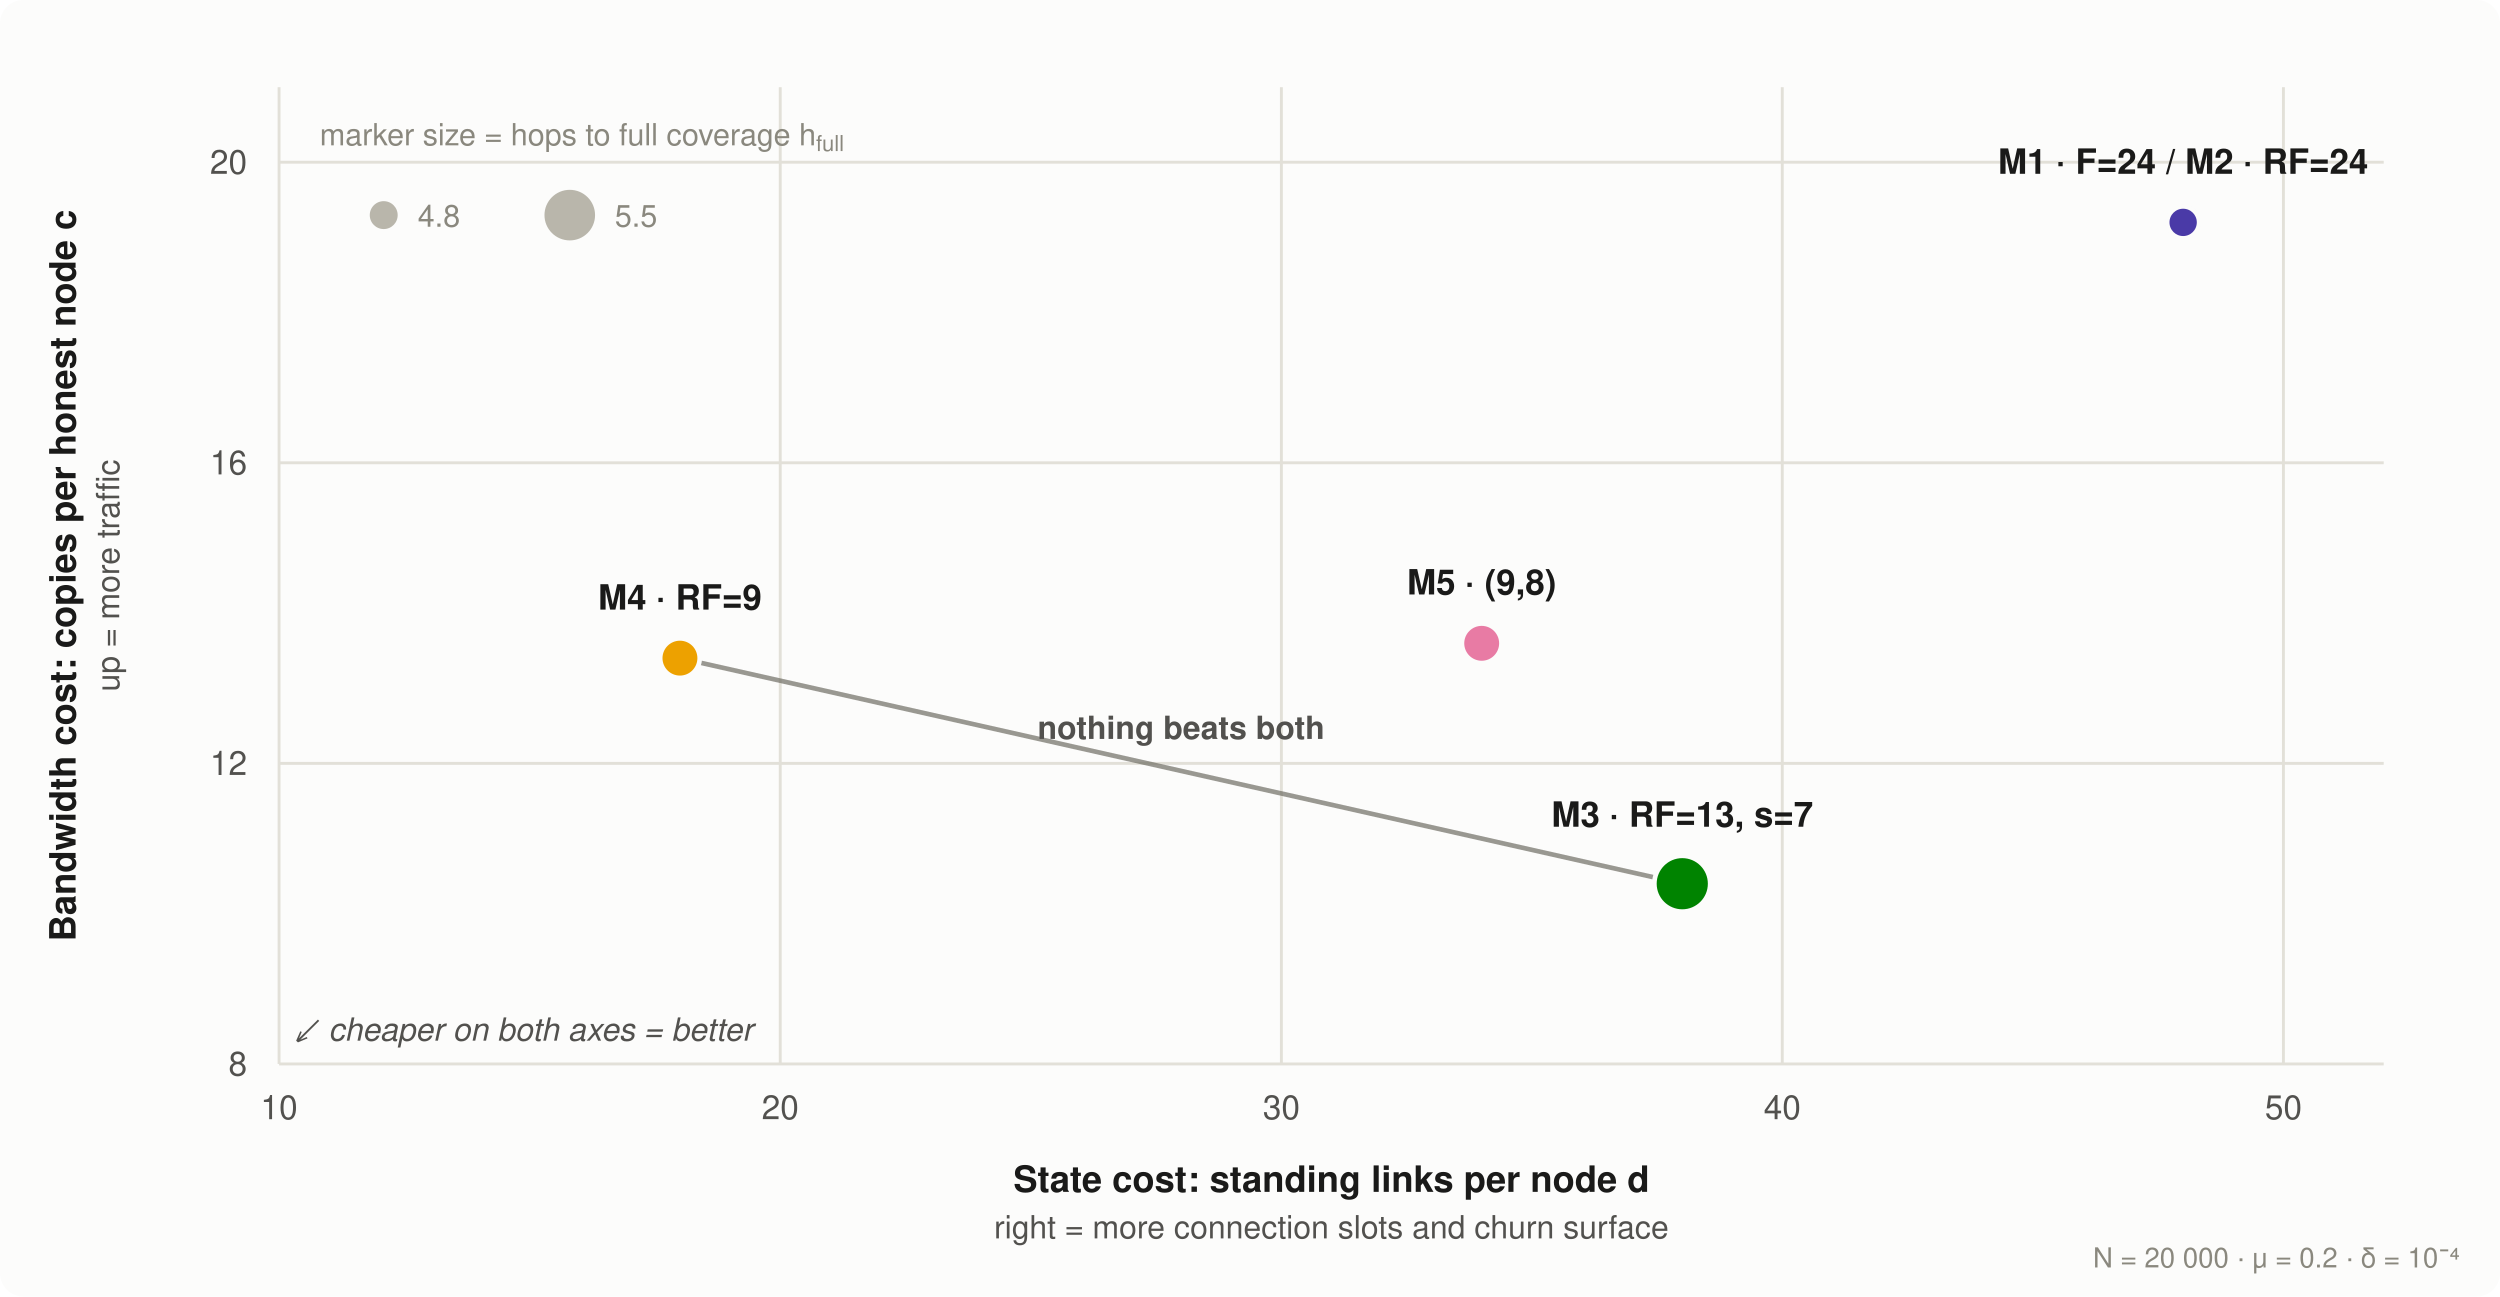
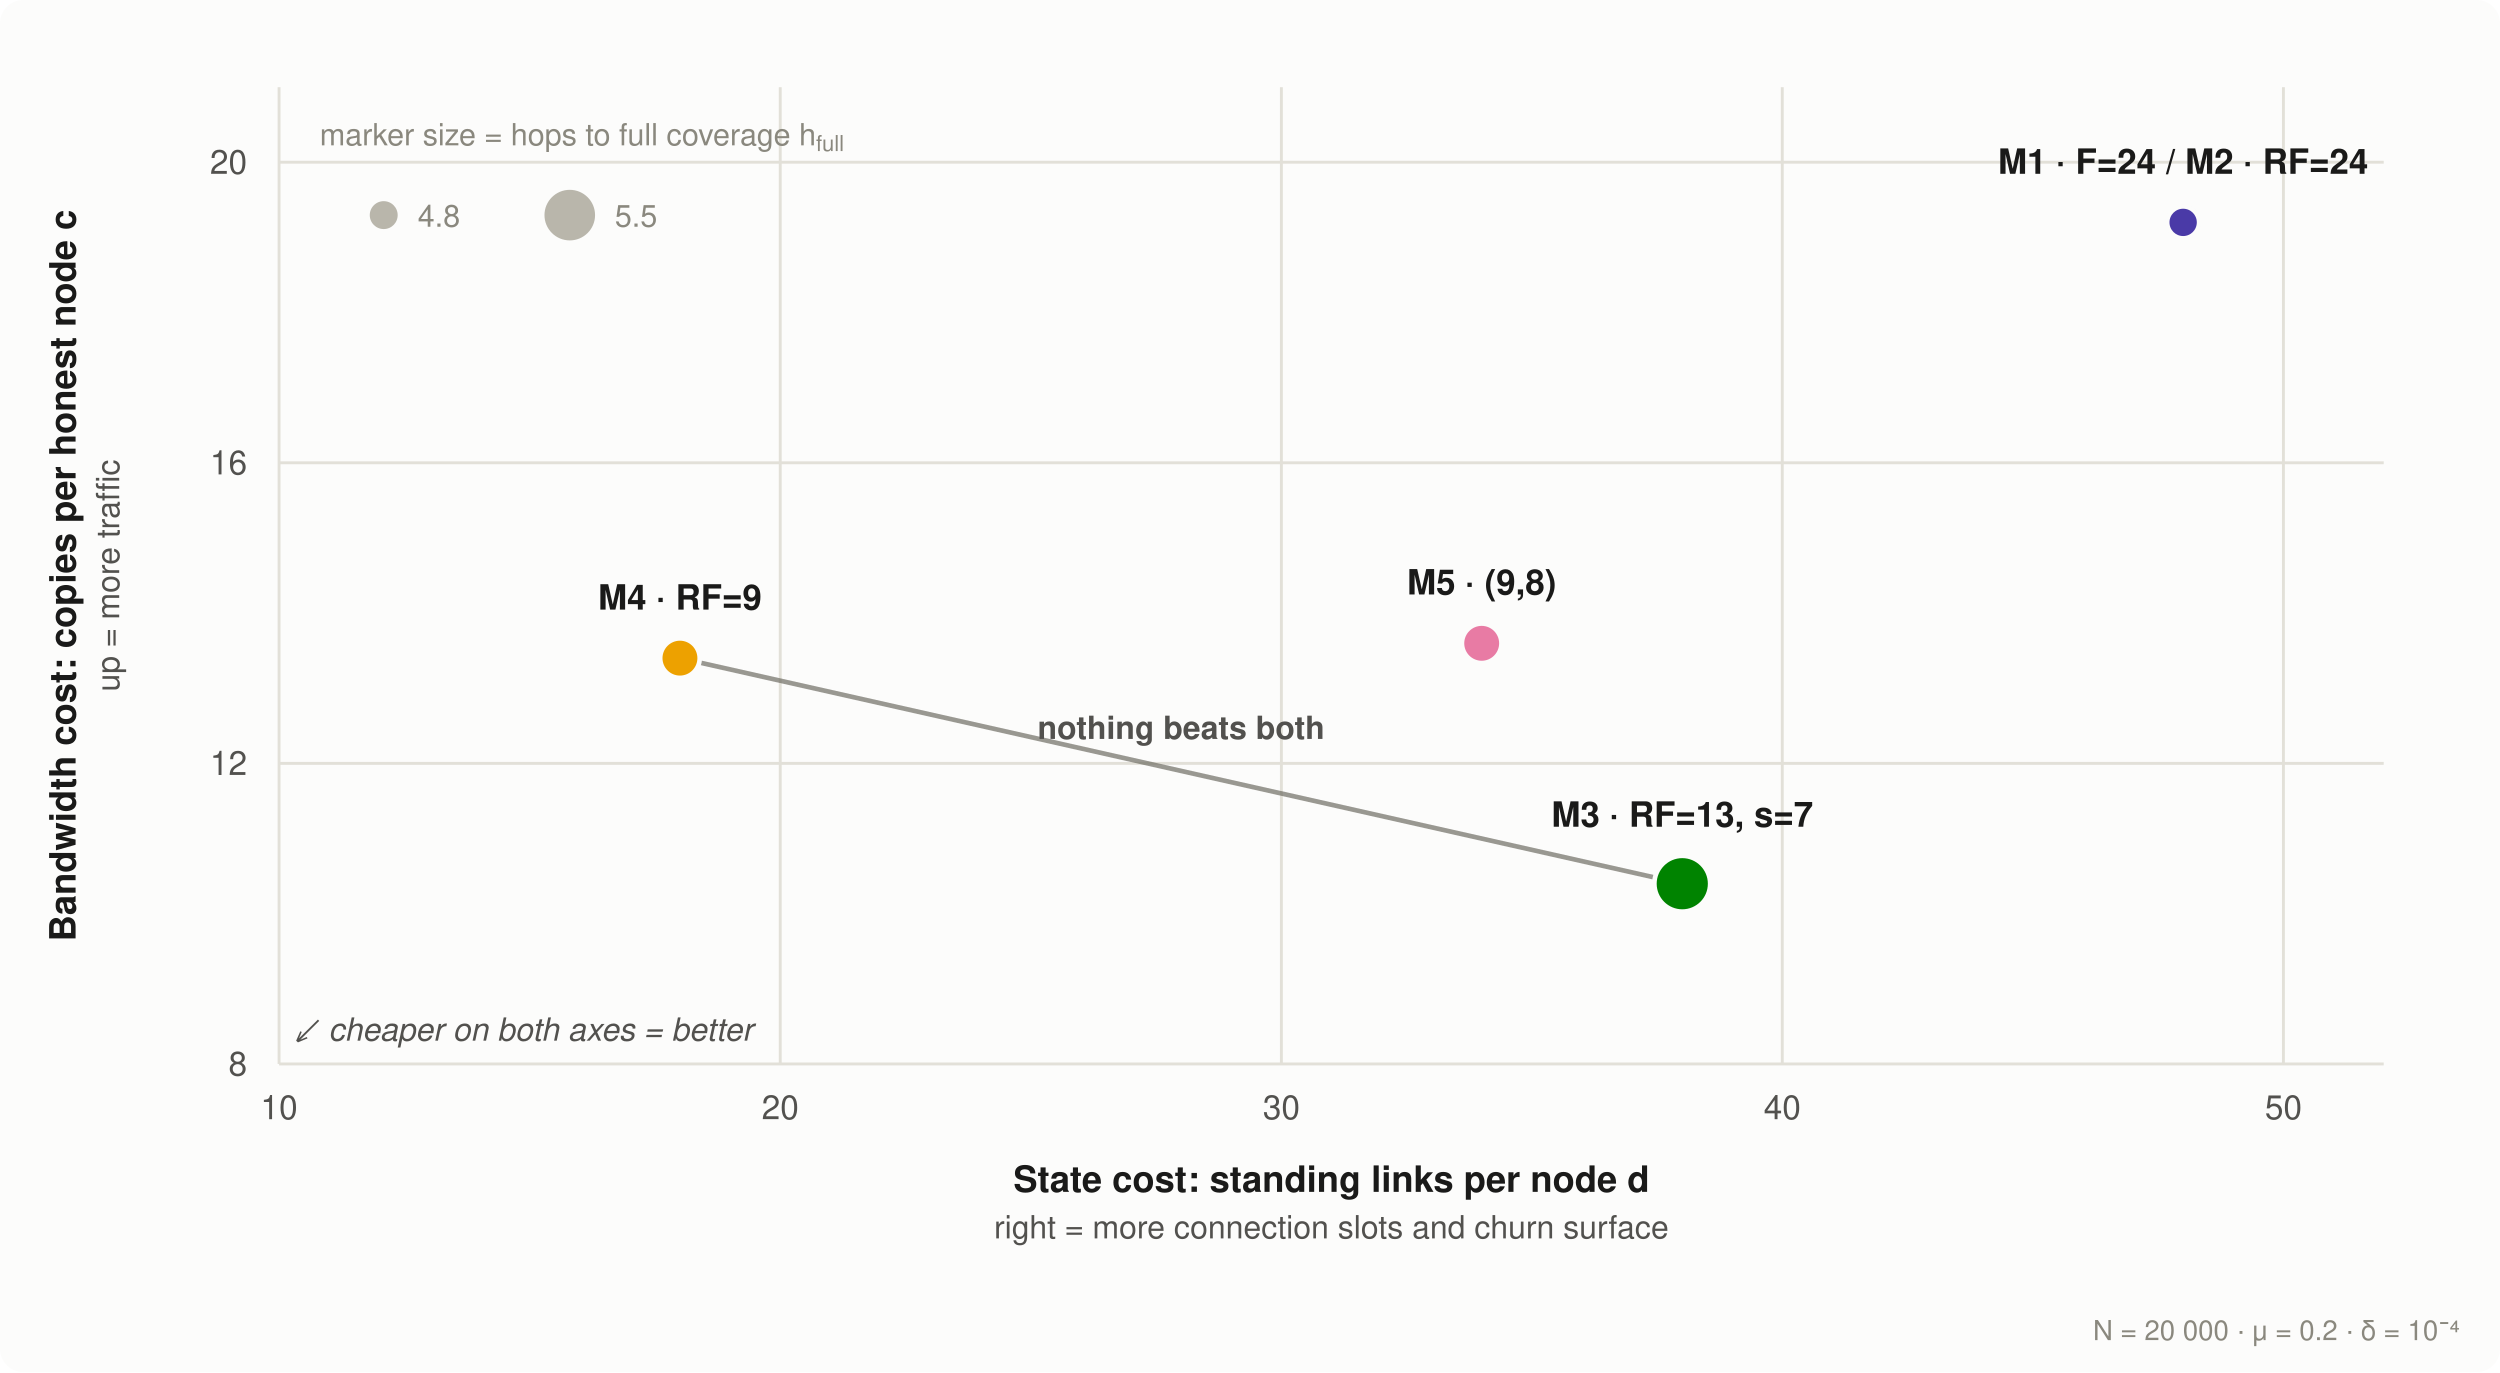
- <svg xmlns="http://www.w3.org/2000/svg" viewBox="0 0 860 446" width="860" height="446" role="img" aria-labelledby="t d">
-   <rect width="860" height="446" rx="8" fill="#fcfcfb" />
+ <svg xmlns="http://www.w3.org/2000/svg" viewBox="0 0 860 472" width="860" height="472" role="img" aria-labelledby="t d">
+   <rect width="860" height="472" rx="8" fill="#fcfcfb" />
  <line x1="96.0" y1="30.0" x2="96.0" y2="366.0" stroke="#e2e0d8" stroke-width="1.0" />
  <text x="96.0" y="385.0" font-size="11.5" fill="#52514e" font-family="-apple-system,BlinkMacSystemFont,Segoe UI,Helvetica,Arial,sans-serif" text-anchor="middle">10</text>
  <line x1="268.4" y1="30.0" x2="268.4" y2="366.0" stroke="#e2e0d8" stroke-width="1.0" />
  <text x="268.4" y="385.0" font-size="11.5" fill="#52514e" font-family="-apple-system,BlinkMacSystemFont,Segoe UI,Helvetica,Arial,sans-serif" text-anchor="middle">20</text>
  <line x1="440.8" y1="30.0" x2="440.8" y2="366.0" stroke="#e2e0d8" stroke-width="1.0" />
  <text x="440.8" y="385.0" font-size="11.5" fill="#52514e" font-family="-apple-system,BlinkMacSystemFont,Segoe UI,Helvetica,Arial,sans-serif" text-anchor="middle">30</text>
  <line x1="613.1" y1="30.0" x2="613.1" y2="366.0" stroke="#e2e0d8" stroke-width="1.0" />
  <text x="613.1" y="385.0" font-size="11.5" fill="#52514e" font-family="-apple-system,BlinkMacSystemFont,Segoe UI,Helvetica,Arial,sans-serif" text-anchor="middle">40</text>
  <line x1="785.5" y1="30.0" x2="785.5" y2="366.0" stroke="#e2e0d8" stroke-width="1.0" />
  <text x="785.5" y="385.0" font-size="11.5" fill="#52514e" font-family="-apple-system,BlinkMacSystemFont,Segoe UI,Helvetica,Arial,sans-serif" text-anchor="middle">50</text>
  <line x1="96.0" y1="366.0" x2="820.0" y2="366.0" stroke="#e2e0d8" stroke-width="1.0" />
  <text x="85.0" y="370.0" font-size="11.5" fill="#52514e" font-family="-apple-system,BlinkMacSystemFont,Segoe UI,Helvetica,Arial,sans-serif" text-anchor="end">8</text>
  <line x1="96.0" y1="262.6" x2="820.0" y2="262.6" stroke="#e2e0d8" stroke-width="1.0" />
  <text x="85.0" y="266.6" font-size="11.5" fill="#52514e" font-family="-apple-system,BlinkMacSystemFont,Segoe UI,Helvetica,Arial,sans-serif" text-anchor="end">12</text>
  <line x1="96.0" y1="159.2" x2="820.0" y2="159.2" stroke="#e2e0d8" stroke-width="1.0" />
  <text x="85.0" y="163.2" font-size="11.5" fill="#52514e" font-family="-apple-system,BlinkMacSystemFont,Segoe UI,Helvetica,Arial,sans-serif" text-anchor="end">16</text>
  <line x1="96.0" y1="55.8" x2="820.0" y2="55.8" stroke="#e2e0d8" stroke-width="1.0" />
  <text x="85.0" y="59.8" font-size="11.5" fill="#52514e" font-family="-apple-system,BlinkMacSystemFont,Segoe UI,Helvetica,Arial,sans-serif" text-anchor="end">20</text>
  <line x1="233.9" y1="226.4" x2="578.7" y2="304.0" stroke="#6f6d64" stroke-width="1.6" stroke-linecap="round" opacity="0.7" />
  <text x="406.3" y="254.2" font-size="11" fill="#52514e" font-family="-apple-system,BlinkMacSystemFont,Segoe UI,Helvetica,Arial,sans-serif" text-anchor="middle" font-weight="600">nothing beats both</text>
  <circle cx="578.7" cy="304.0" r="9.6" fill="#008300" stroke="#fcfcfb" stroke-width="1.6" />
  <text x="578.7" y="284.4" font-size="12" fill="#1a1a19" font-family="-apple-system,BlinkMacSystemFont,Segoe UI,Helvetica,Arial,sans-serif" text-anchor="middle" font-weight="600">M3 · RF=13, s=7</text>
  <circle cx="233.9" cy="226.4" r="6.8" fill="#eda100" stroke="#fcfcfb" stroke-width="1.6" />
  <text x="233.9" y="209.7" font-size="12" fill="#1a1a19" font-family="-apple-system,BlinkMacSystemFont,Segoe UI,Helvetica,Arial,sans-serif" text-anchor="middle" font-weight="600">M4 · RF=9</text>
  <circle cx="509.7" cy="221.3" r="6.8" fill="#e87ba4" stroke="#fcfcfb" stroke-width="1.6" />
  <text x="509.7" y="204.5" font-size="12" fill="#1a1a19" font-family="-apple-system,BlinkMacSystemFont,Segoe UI,Helvetica,Arial,sans-serif" text-anchor="middle" font-weight="600">M5 · (9,8)</text>
  <circle cx="751.0" cy="76.5" r="6.8" fill="#2a78d6" stroke="#fcfcfb" stroke-width="1.6" />
  <circle cx="751.0" cy="76.5" r="5.5" fill="#4a3aa7" stroke="#fcfcfb" stroke-width="1.6" />
  <text x="751.0" y="59.8" font-size="12" fill="#1a1a19" font-family="-apple-system,BlinkMacSystemFont,Segoe UI,Helvetica,Arial,sans-serif" text-anchor="middle" font-weight="600">M1 · F=24  /  M2 · RF=24</text>
  <text x="102.0" y="358.0" font-size="11" fill="#52514e" font-family="-apple-system,BlinkMacSystemFont,Segoe UI,Helvetica,Arial,sans-serif" font-style="italic">↙ cheaper on both axes = better</text>
  <text x="110.0" y="50.0" font-size="10.5" fill="#8a887e" font-family="-apple-system,BlinkMacSystemFont,Segoe UI,Helvetica,Arial,sans-serif" xml:space="preserve">marker size = hops to full coverage h<tspan font-size="0.72em" dy="0.26em">full</tspan>
  </text>
  <circle cx="132.0" cy="74.0" r="5.6" fill="#b9b6ab" stroke="#fcfcfb" stroke-width="1.6" />
  <text x="143.7" y="78.0" font-size="10.5" fill="#8a887e" font-family="-apple-system,BlinkMacSystemFont,Segoe UI,Helvetica,Arial,sans-serif">4.8</text>
  <circle cx="196.0" cy="74.0" r="9.5" fill="#b9b6ab" stroke="#fcfcfb" stroke-width="1.6" />
  <text x="211.5" y="78.0" font-size="10.5" fill="#8a887e" font-family="-apple-system,BlinkMacSystemFont,Segoe UI,Helvetica,Arial,sans-serif">5.5</text>
  <text x="458.0" y="410.0" font-size="12.5" fill="#1a1a19" font-family="-apple-system,BlinkMacSystemFont,Segoe UI,Helvetica,Arial,sans-serif" text-anchor="middle" font-weight="600">State cost: standing links per node d</text>
  <text x="458.0" y="426.0" font-size="11" fill="#52514e" font-family="-apple-system,BlinkMacSystemFont,Segoe UI,Helvetica,Arial,sans-serif" text-anchor="middle">right = more connection slots and churn surface</text>
  <text x="0" y="0" transform="translate(26,198.0) rotate(-90)" text-anchor="middle" font-size="12.5" font-weight="600" fill="#1a1a19" font-family="-apple-system,BlinkMacSystemFont,Segoe UI,Helvetica,Arial,sans-serif">Bandwidth cost: copies per honest node c</text>
  <text x="0" y="0" transform="translate(41,198.0) rotate(-90)" text-anchor="middle" font-size="11" fill="#52514e" font-family="-apple-system,BlinkMacSystemFont,Segoe UI,Helvetica,Arial,sans-serif">up = more traffic</text>
-   <text x="846.0" y="436.0" font-size="9.5" fill="#8a887e" font-family="-apple-system,BlinkMacSystemFont,Segoe UI,Helvetica,Arial,sans-serif" text-anchor="end">N = 20 000 · μ = 0.2 · δ = 10⁻⁴</text>
+   <text x="846.0" y="461.0" font-size="9.5" fill="#8a887e" font-family="-apple-system,BlinkMacSystemFont,Segoe UI,Helvetica,Arial,sans-serif" text-anchor="end">N = 20 000 · μ = 0.2 · δ = 10⁻⁴</text>
</svg>
